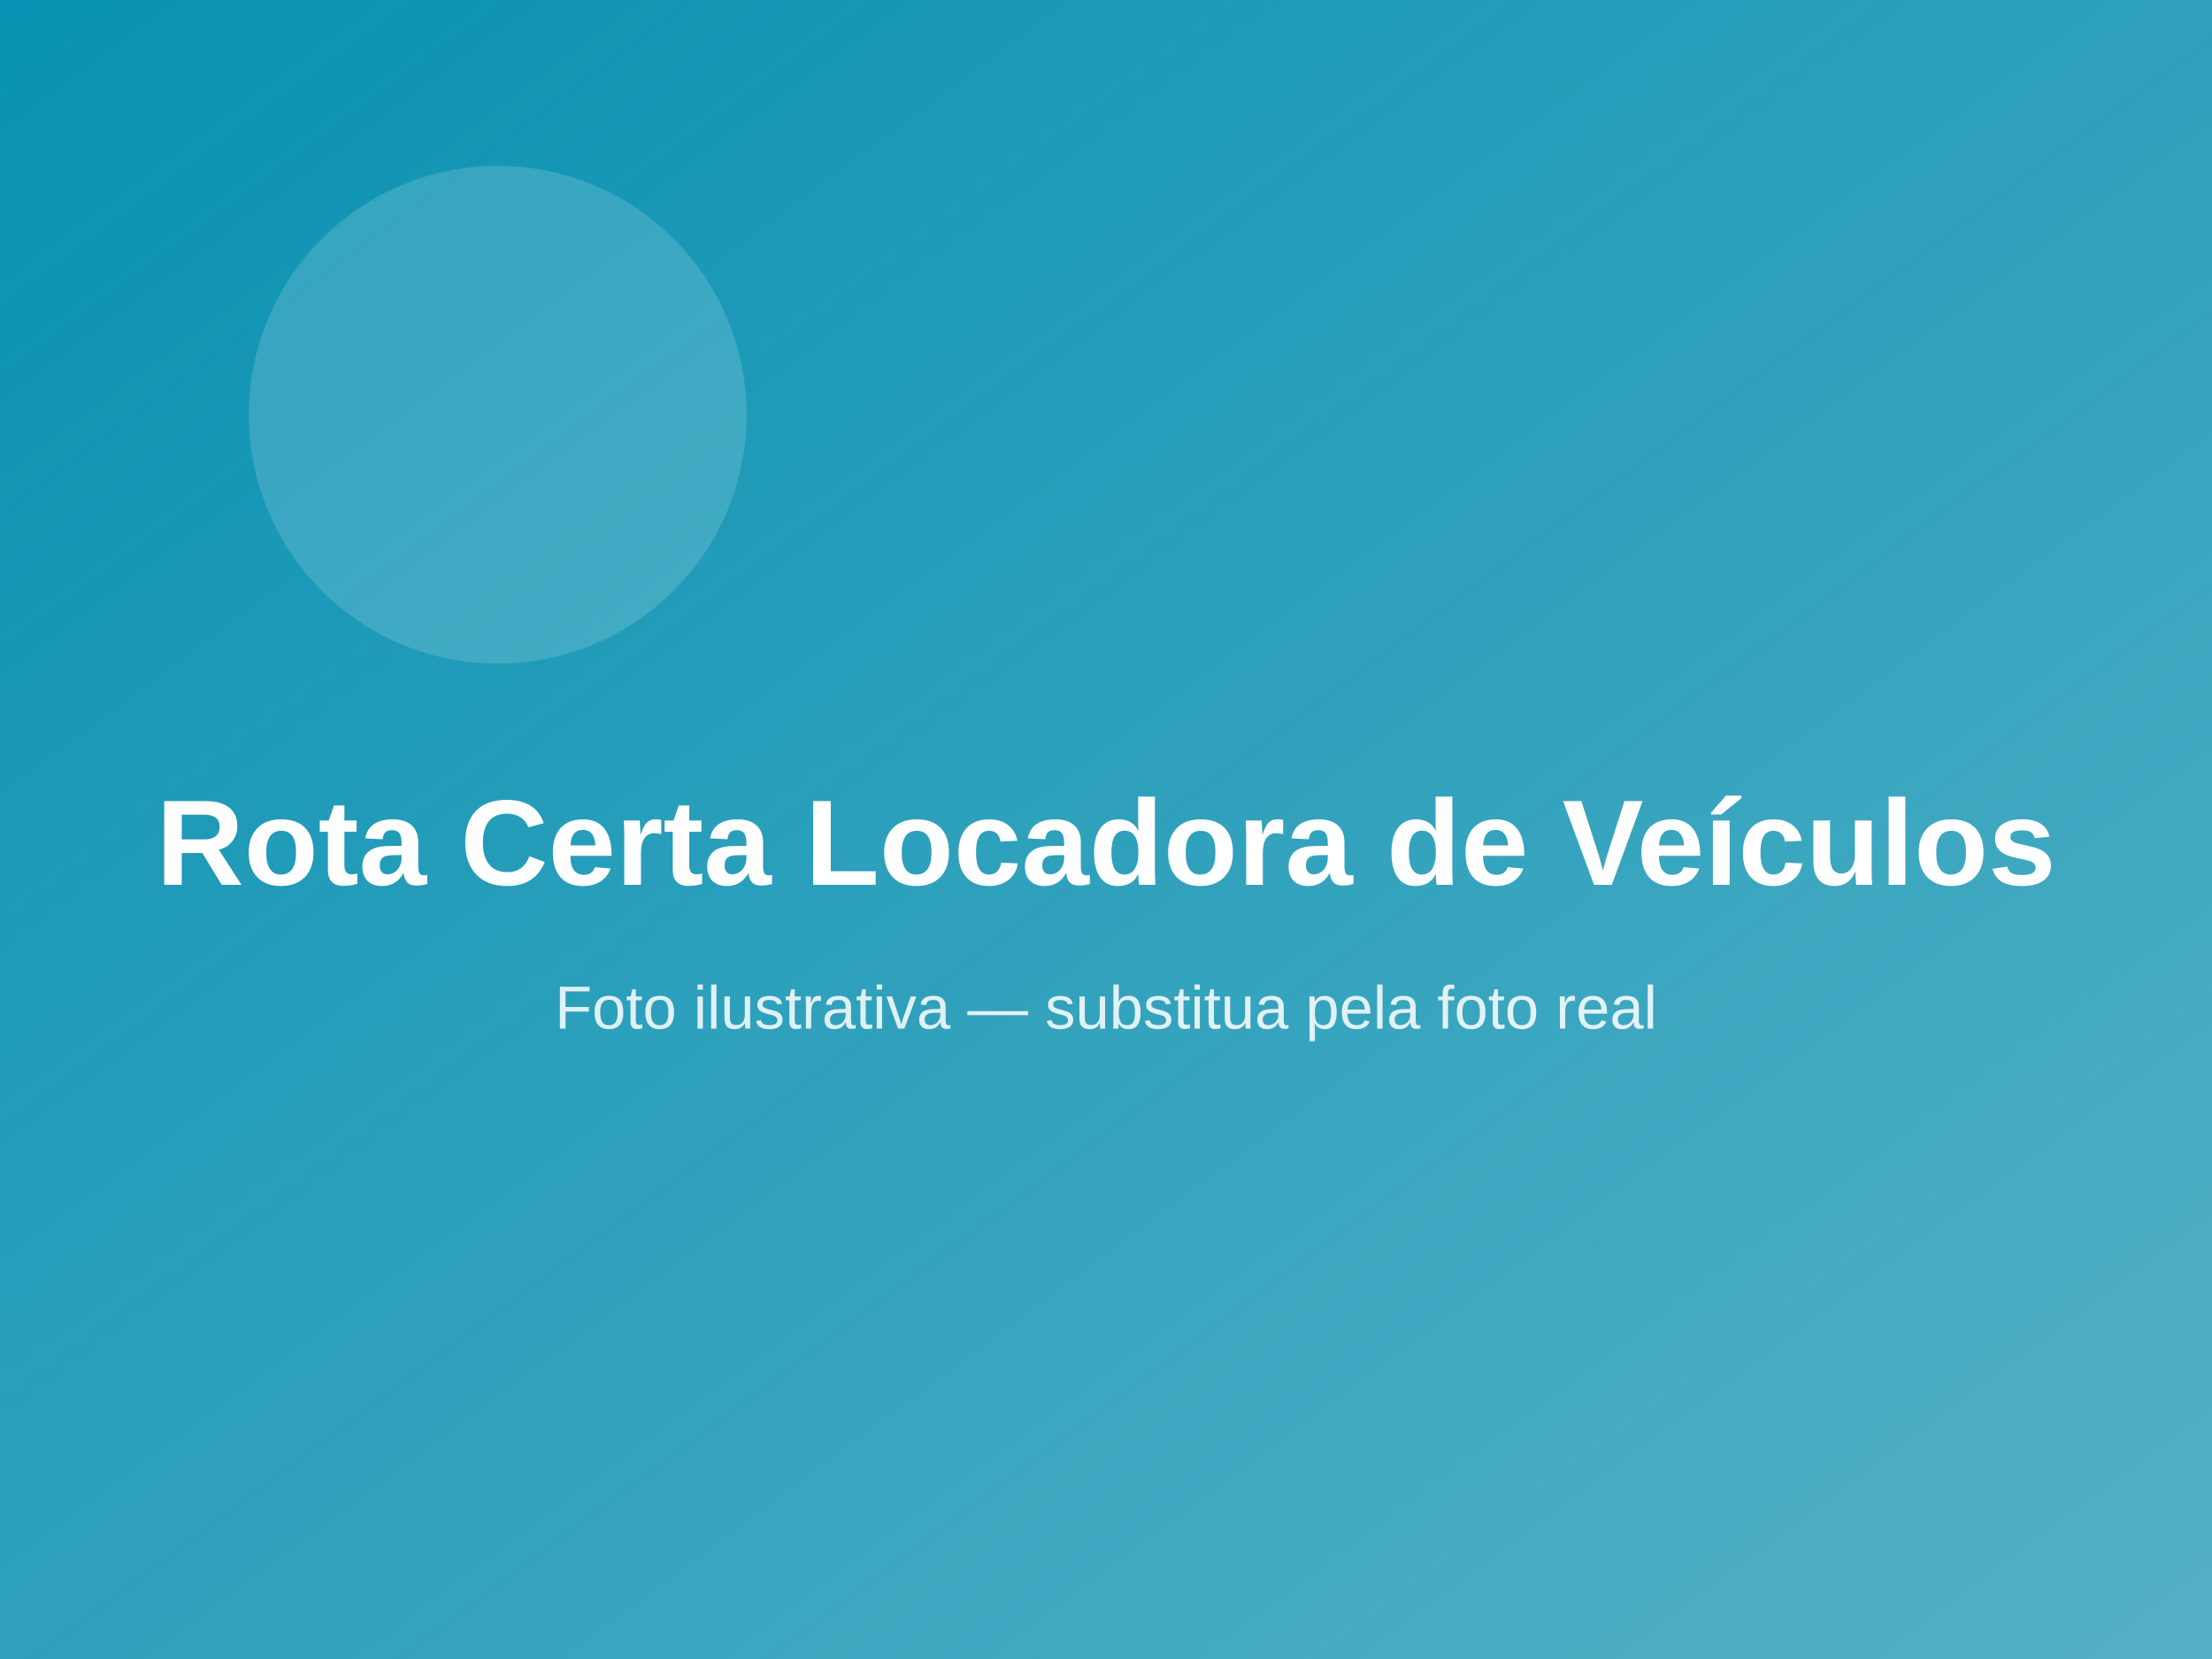
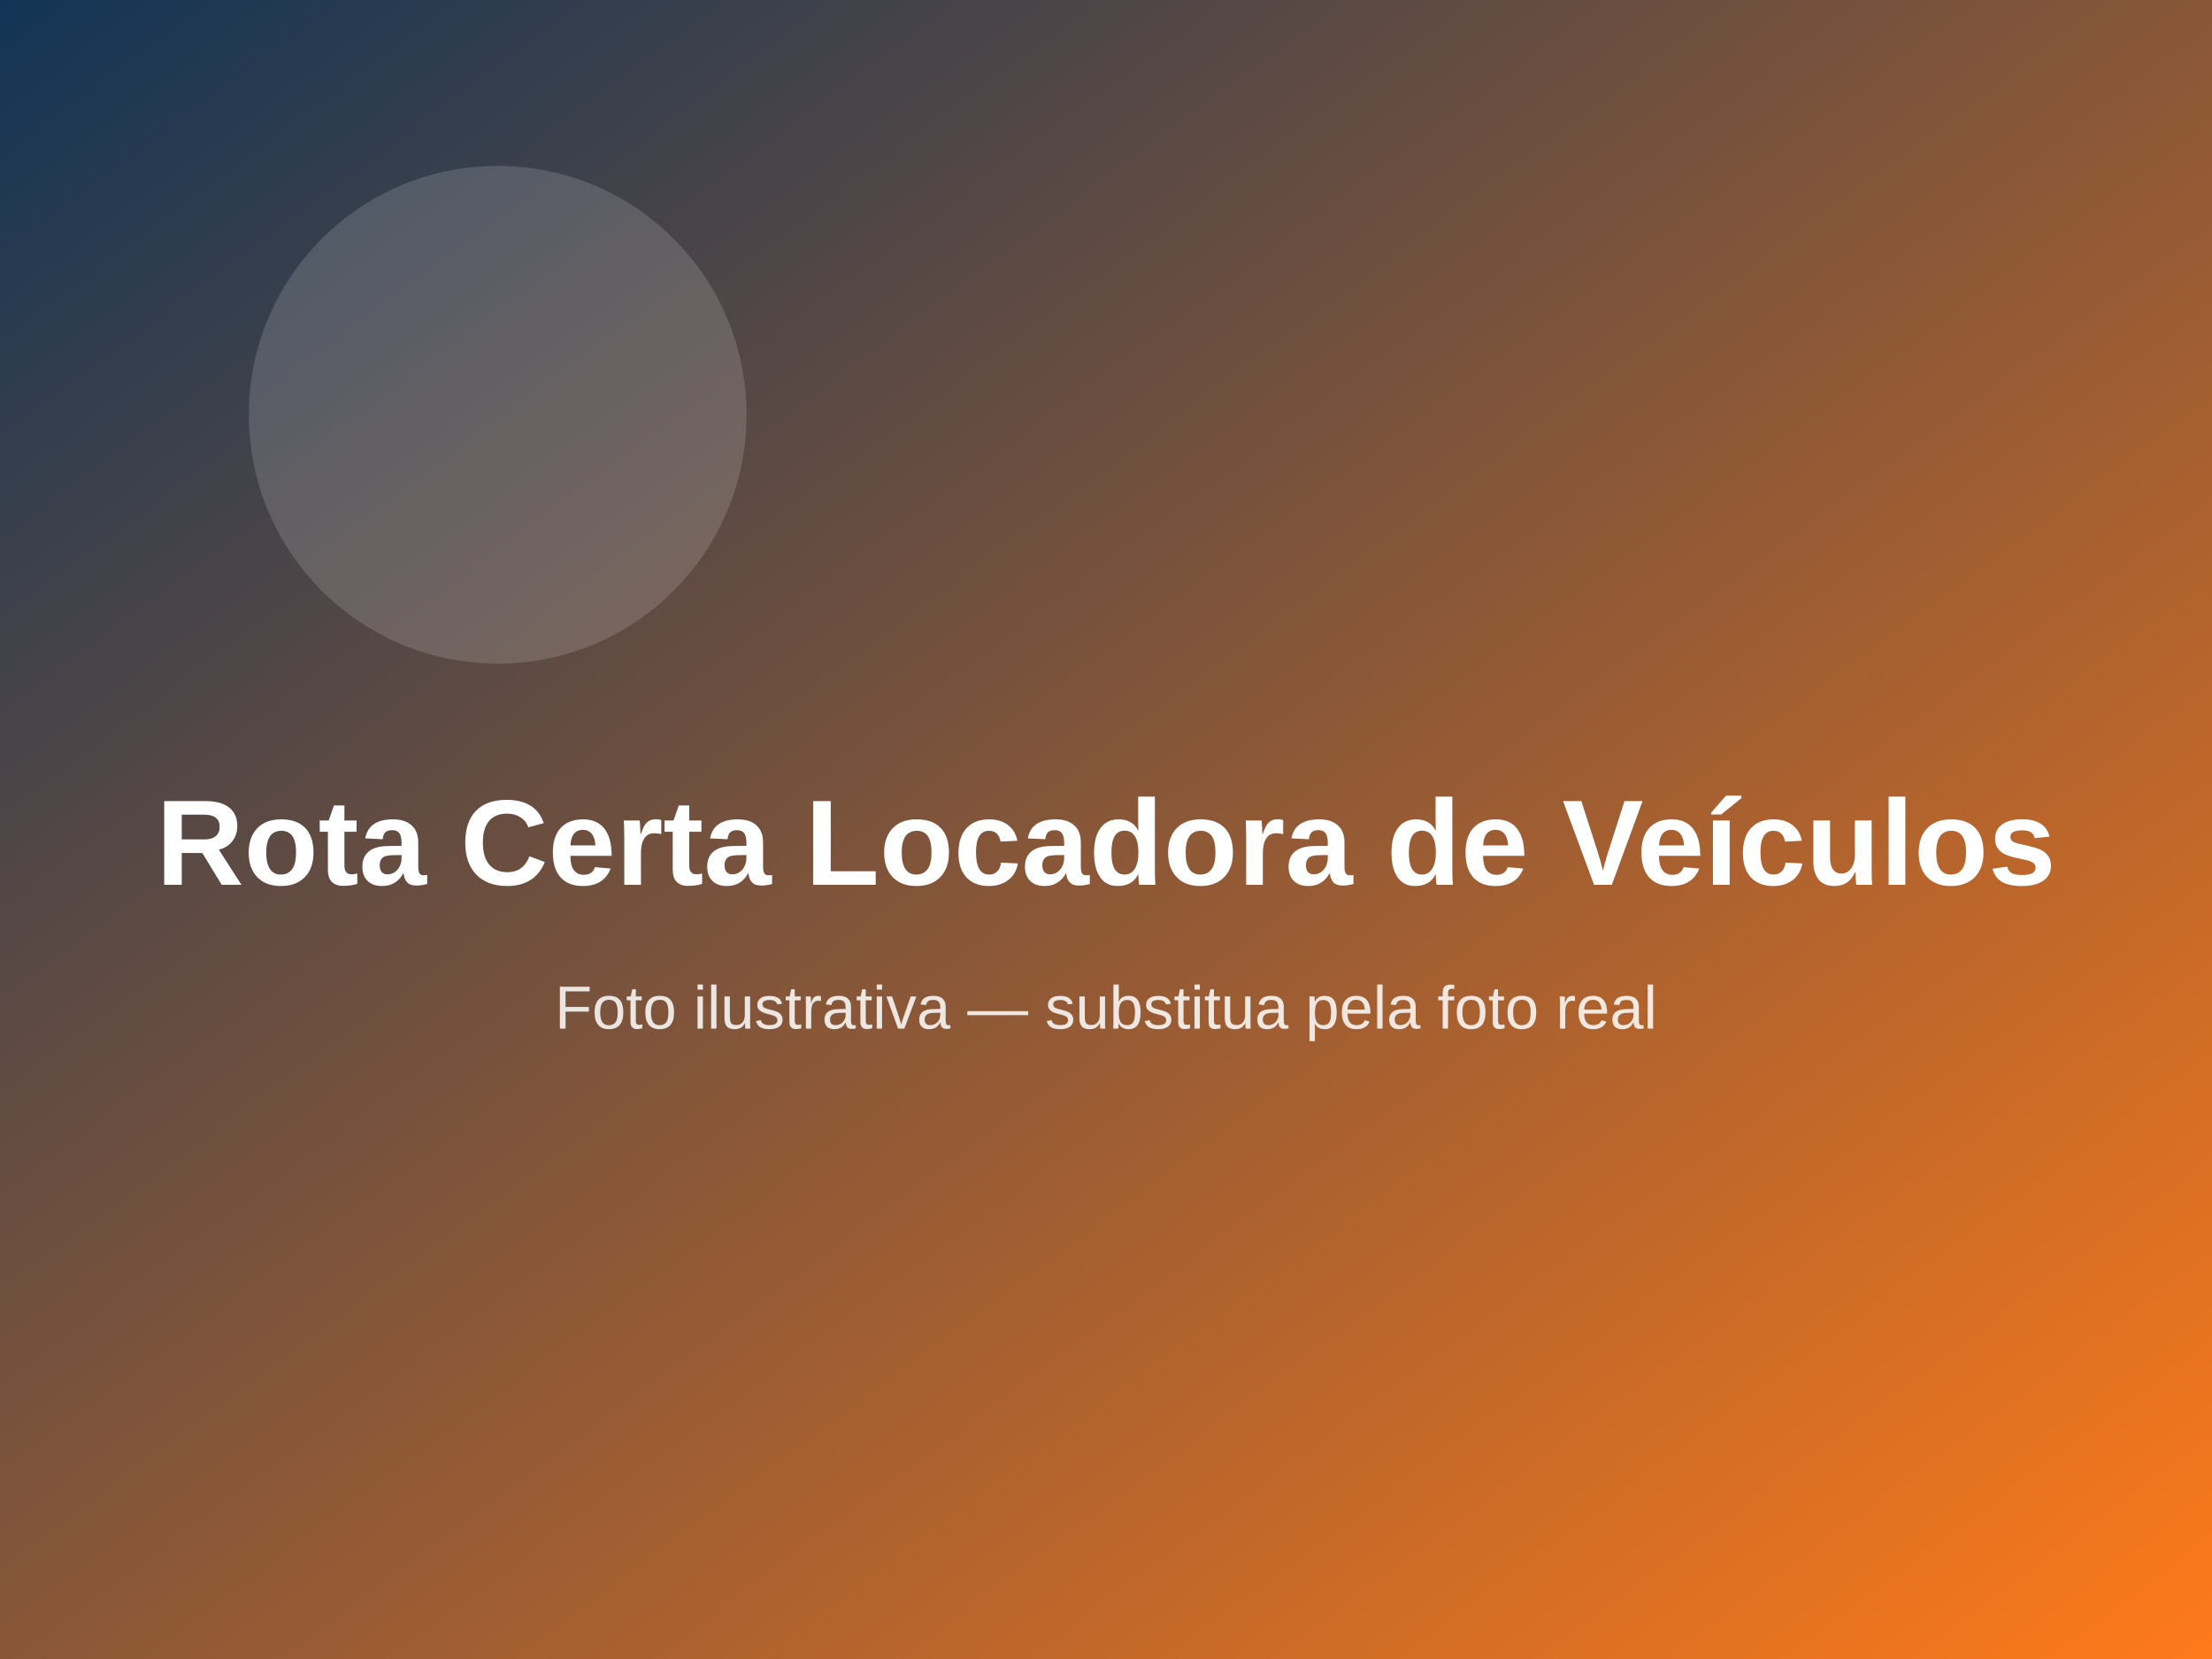
<svg xmlns="http://www.w3.org/2000/svg" viewBox="0 0 800 600" role="img" aria-label="Imagem ilustrativa de Rota Certa Locadora de Veículos">
  <defs>
    <linearGradient id="g" x1="0" y1="0" x2="1" y2="1">
-       <stop offset="0" stop-color="#0891b2" />
-       <stop offset="1" stop-color="#0891b2aa" />
+       <stop offset="0" stop-color="#123456" />
+       <stop offset="1" stop-color="#ff7a1a" />
    </linearGradient>
  </defs>
  <rect width="800" height="600" fill="url(#g)" />
  <circle cx="180" cy="150" r="90" fill="#fff" opacity=".15" />
  <text x="400" y="320" font-family="Arial,Helvetica,sans-serif" font-size="44" font-weight="700" text-anchor="middle" fill="#fff">Rota Certa Locadora de Veículos</text>
  <text x="400" y="372" font-family="Arial,Helvetica,sans-serif" font-size="22" text-anchor="middle" fill="#fff" opacity=".85">Foto ilustrativa — substitua pela foto real</text>
</svg>
